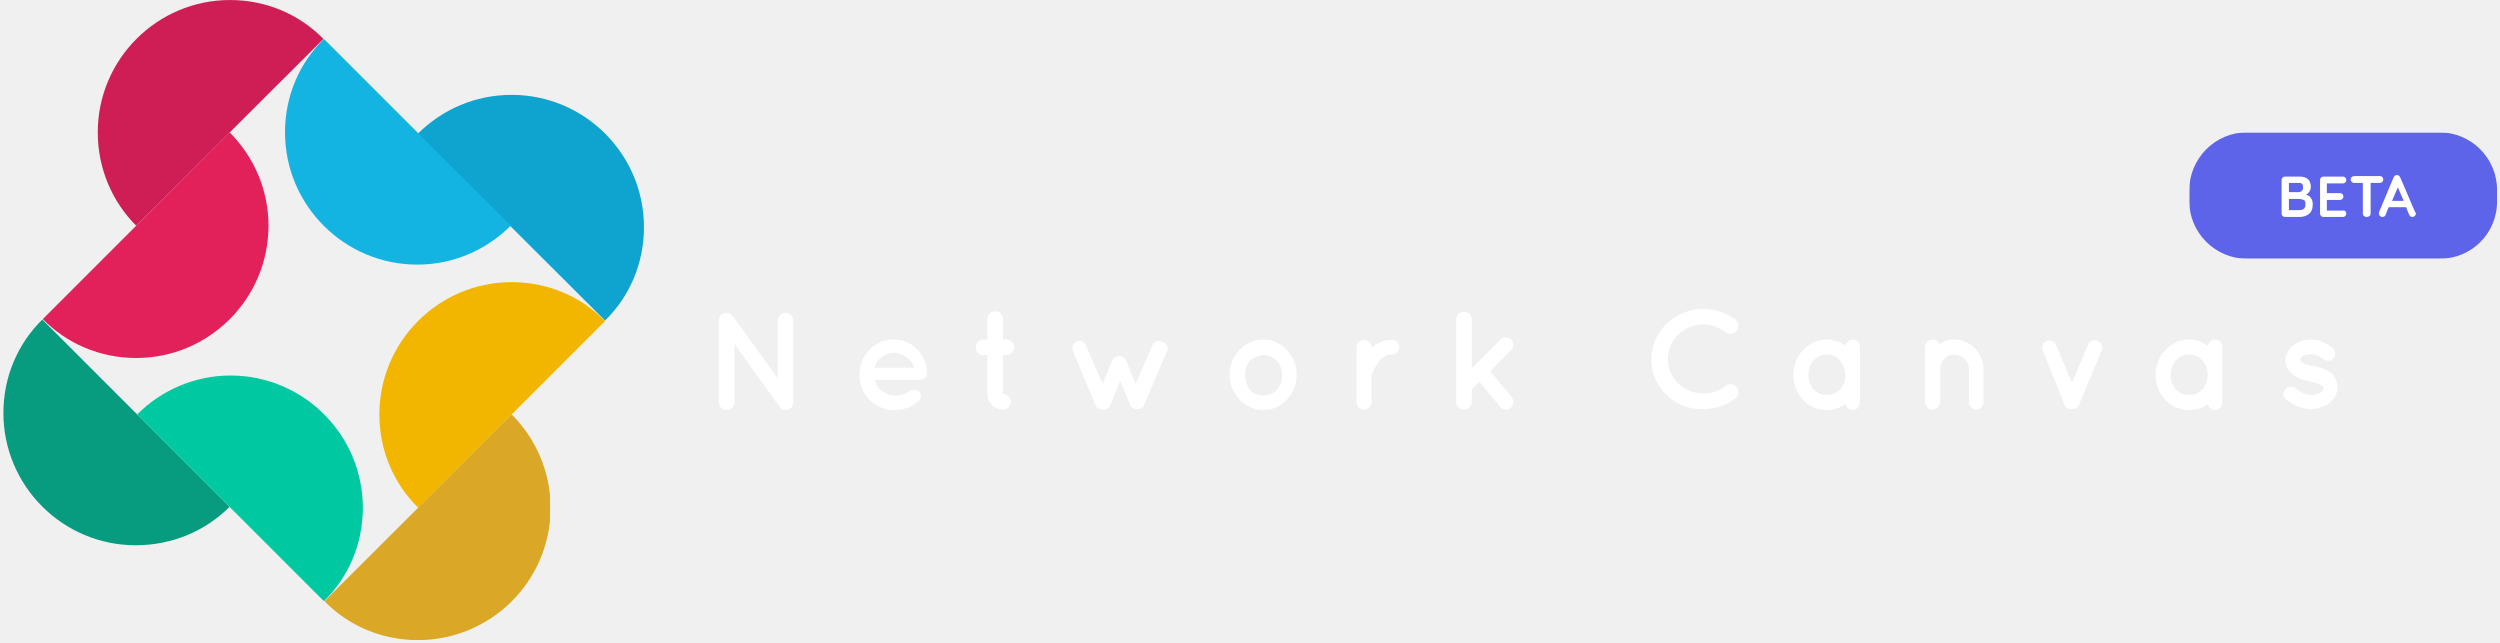
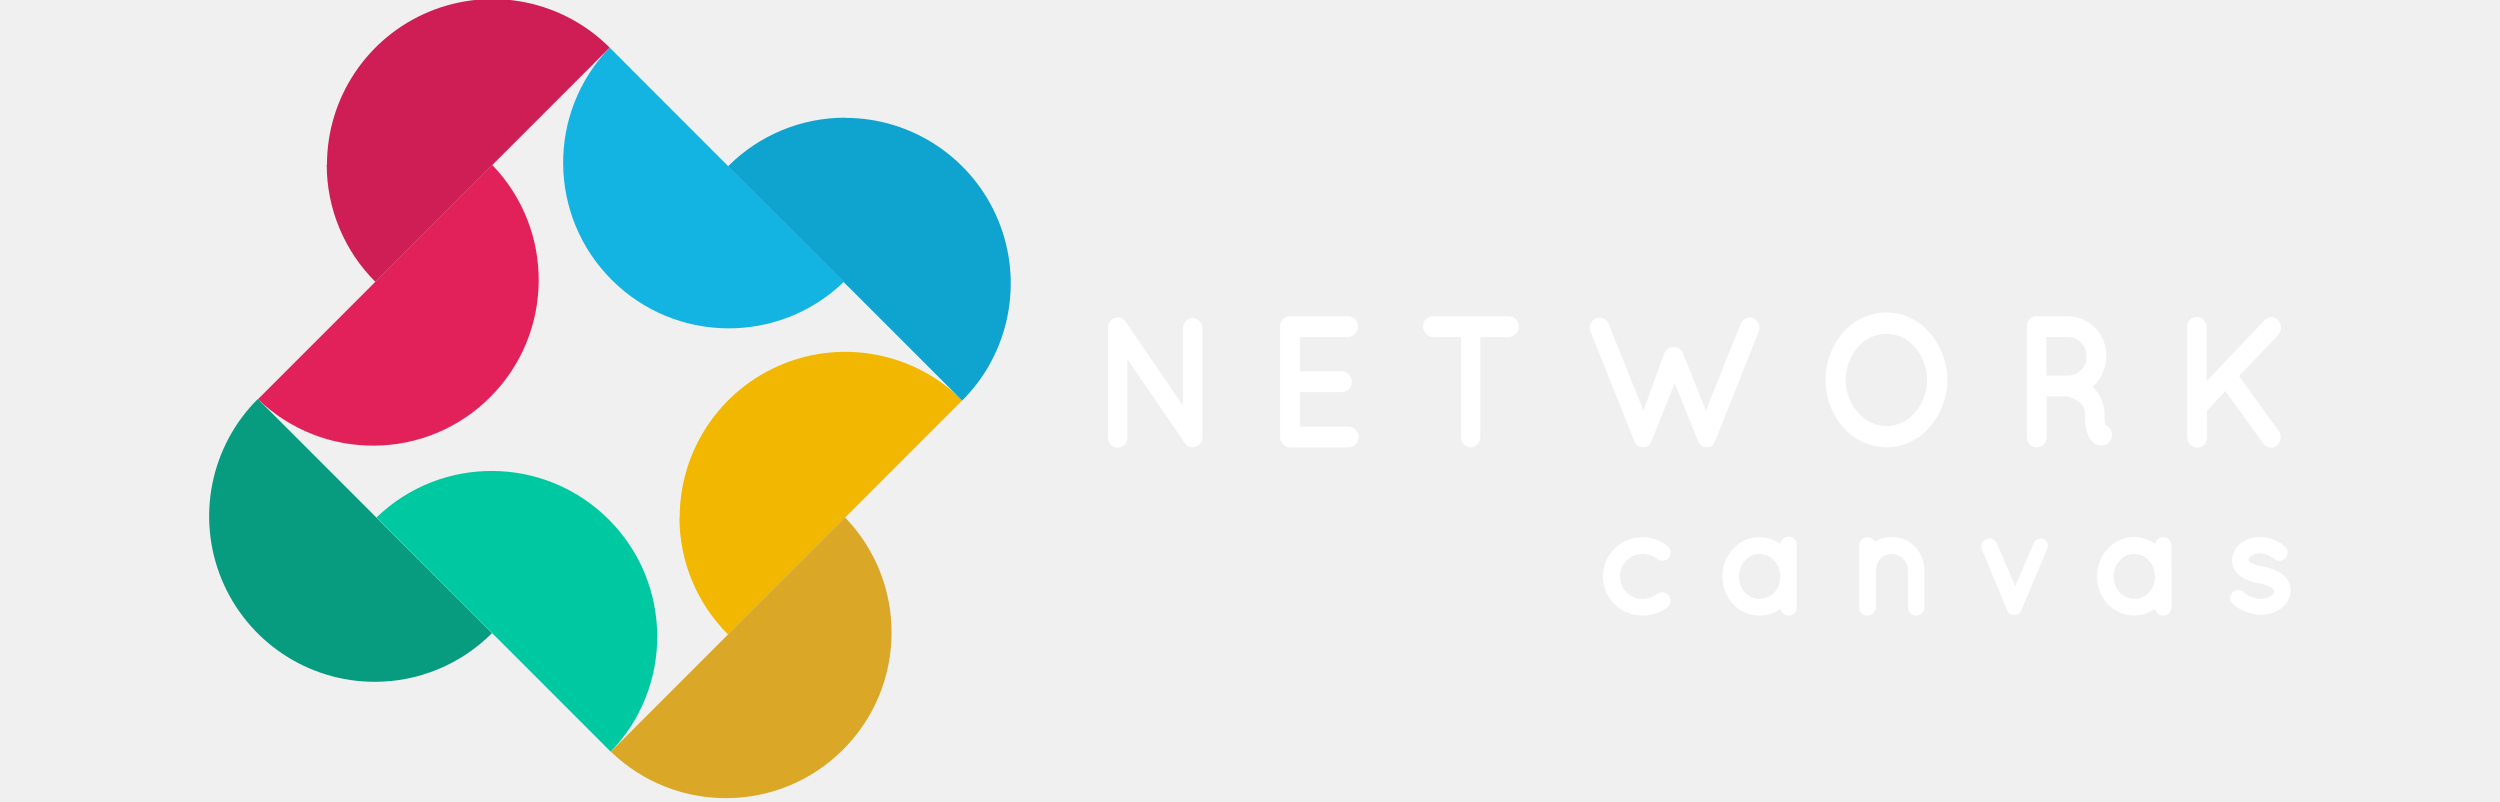
- <svg xmlns="http://www.w3.org/2000/svg" version="1.1" id="Layer_1" x="0px" y="0px" viewBox="0 0 514 132" style="enable-background:new 0 0 514 132;" xml:space="preserve">
-   <style type="text/css">
- 	.st0{fill-rule:evenodd;clip-rule:evenodd;fill:#CE1E55;}
- 	.st1{fill-rule:evenodd;clip-rule:evenodd;fill:#E2215B;}
- 	.st2{fill-rule:evenodd;clip-rule:evenodd;fill:#079B7F;}
- 	.st3{fill-rule:evenodd;clip-rule:evenodd;fill:#00C8A1;}
- 	.st4{fill-rule:evenodd;clip-rule:evenodd;fill:#F2B600;}
- 	.st5{filter:url(#Adobe_OpacityMaskFilter);}
- 	.st6{fill-rule:evenodd;clip-rule:evenodd;fill:#FFFFFF;}
- 	.st7{mask:url(#logo-b_1_);fill-rule:evenodd;clip-rule:evenodd;fill:#DAA727;}
- 	.st8{fill-rule:evenodd;clip-rule:evenodd;fill:#0FA3D0;}
- 	.st9{fill-rule:evenodd;clip-rule:evenodd;fill:#13B3E2;}
- 	.st10{filter:url(#Adobe_OpacityMaskFilter_1_);}
- 	.st11{mask:url(#logo-d_1_);fill-rule:evenodd;clip-rule:evenodd;fill:#5D64E9;}
- 	.st12{enable-background:new    ;}
- 	.st13{fill:#FFFFFF;}
- </style>
-   <g transform="translate(0 -.395)">
-     <path class="st0" d="M20.1,27.6c0-15,12.2-27.2,27.2-27.2c7.5,0,14.3,3,19.2,8L28,46.8C23.1,41.9,20.1,35.1,20.1,27.6" />
-     <path class="st1" d="M47.2,27.6c4.9,4.9,8,11.7,8,19.2c0,15-12.2,27.2-27.2,27.2c-7.5,0-14.3-3-19.2-8L47.2,27.6z" />
-     <path class="st2" d="M27.9,112.5c-15,0-27.2-12.2-27.2-27.2c0-7.5,3-14.3,8-19.2l38.5,38.5C42.3,109.5,35.5,112.5,27.9,112.5" />
-     <path class="st3" d="M28.2,85.6c4.9-4.9,11.7-8,19.2-8c15,0,27.2,12.2,27.2,27.2c0,7.5-3,14.3-8,19.2L28.2,85.6z" />
-     <path class="st4" d="M78,85.6c0-15,12.2-27.2,27.2-27.2c7.5,0,14.3,3,19.2,8L86,104.8C81,99.9,78,93.1,78,85.6" />
-     <g transform="translate(66 85)">
-       <defs>
-         <filter id="Adobe_OpacityMaskFilter" filterUnits="userSpaceOnUse" x="0.7" y="0.6" width="46.4" height="46.4">
-           <feColorMatrix type="matrix" values="1 0 0 0 0  0 1 0 0 0  0 0 1 0 0  0 0 0 1 0" />
-         </filter>
-       </defs>
-       <mask maskUnits="userSpaceOnUse" x="0.7" y="0.6" width="46.4" height="46.4" id="logo-b_1_">
-         <g class="st5">
-           <polygon id="logo-a_1_" class="st6" points="0.7,0.6 47.2,0.6 47.2,47 0.7,47     " />
-         </g>
-       </mask>
-       <path class="st7" d="M39.2,0.6c4.9,4.9,8,11.7,8,19.2C47.2,34.8,35,47,19.9,47c-7.5,0-14.3-3-19.2-8L39.2,0.6z" />
-     </g>
-     <path class="st8" d="M105.2,19.9c15,0,27.2,12.2,27.2,27.2c0,7.5-3,14.3-8,19.2L85.9,27.9C90.9,22.9,97.7,19.9,105.2,19.9" />
-     <path class="st9" d="M105,46.8c-4.9,4.9-11.7,8-19.2,8c-15,0-27.2-12.2-27.2-27.2c0-7.5,3-14.3,8-19.2L105,46.8z" />
-     <path class="st6" d="M151,83.1c0,0.9-0.7,1.6-1.6,1.6c-0.9,0-1.6-0.7-1.6-1.6V66.3v0c0-0.5,0.2-1,0.6-1.3c0.7-0.5,1.7-0.3,2.2,0.3   l9.3,12.9V66.3c0-0.8,0.7-1.6,1.6-1.6c0.9,0,1.6,0.7,1.6,1.6v16.8c0,0.9-0.7,1.6-1.6,1.6c-0.5,0-0.9-0.2-1.2-0.6   c-0.1-0.1-0.1-0.1-0.1-0.2L151,71.1V83.1z M179.8,76h8.2c-0.3-1.2-1.8-2.9-4.3-3.1C181.2,73.1,180,74.9,179.8,76 M176.7,77.4   c0-3.9,3.1-7.2,7-7.2c3.7,0,6.7,2.8,6.9,6.7v0.1c0,0.1,0,0.2,0,0.3c-0.1,0.7-0.7,1.2-1.5,1.2h-9.2c0.1,0.7,0.5,1.4,1,1.9   c0.6,0.7,1.8,1.2,2.8,1.3c1,0.1,2.3-0.2,3-0.7c0.6-0.6,1.8-0.5,2.2-0.1c0.4,0.4,0.7,1.3,0,1.9c-1.4,1.3-3.1,1.9-5.2,1.9   C179.7,84.6,176.7,81.4,176.7,77.4 M208.5,71.8c0,0.9-0.8,1.6-1.6,1.6h-0.7v8c0.9,0,1.6,0.7,1.6,1.6c0,0.9-0.7,1.6-1.6,1.6   c-1.8,0-3.2-1.4-3.2-3.2v-8h-0.8c-0.9,0-1.6-0.7-1.6-1.6c0-0.9,0.7-1.6,1.6-1.6h0.8v-4.2c0-0.9,0.7-1.6,1.6-1.6   c0.9,0,1.6,0.7,1.6,1.6v4.2h0.7C207.7,70.2,208.5,70.9,208.5,71.8 M240,72.5l-4.8,11.2c0,0.1-0.1,0.1-0.1,0.2c0,0,0,0,0,0   c0,0.1-0.1,0.1-0.1,0.2c0,0-0.1,0-0.1,0c-0.1,0.1-0.1,0.1-0.2,0.1c0,0,0,0,0,0.1c-0.1,0.1-0.1,0.1-0.3,0.1c0,0,0,0,0,0   c-0.1,0-0.1,0-0.2,0.1h-0.1c-0.1,0-0.2,0-0.3,0c-0.1,0-0.2,0-0.3,0h-0.1c-0.1,0-0.1-0.1-0.2-0.1l0,0h0c-0.1,0-0.2-0.1-0.3-0.2v0   c-0.1,0-0.1-0.1-0.2-0.1c0,0-0.1,0-0.1,0c-0.1-0.1-0.1-0.1-0.1-0.2c0,0,0,0,0,0c-0.1-0.1-0.1-0.2-0.1-0.2l-2.1-5l-2,5   c0,0.1-0.1,0.1-0.1,0.2v0c-0.1,0.1-0.1,0.1-0.2,0.2c0,0,0,0,0,0c-0.1,0.1-0.1,0.1-0.2,0.2c-0.1,0.1-0.2,0.1-0.3,0.2h-0.1   c0,0,0,0,0,0c-0.1,0-0.1,0-0.2,0.1h-0.1c-0.1,0-0.2,0-0.3,0c-0.1,0-0.2,0-0.3,0h-0.1c-0.1,0-0.1-0.1-0.2-0.1c0,0,0,0-0.1,0   c-0.1,0-0.2-0.1-0.3-0.2c0,0,0,0,0,0c0,0-0.1-0.1-0.2-0.1l-0.1,0c0-0.1-0.1-0.1-0.1-0.2c0,0,0,0,0,0c-0.1-0.1-0.1-0.2-0.1-0.2   l-4.7-11.2c-0.3-0.8,0-1.6,0.8-2c0.7-0.3,1.6,0,1.9,0.9l3.4,7.8l2-4.8c0.3-0.6,0.8-0.9,1.4-0.9c0.6,0,1.2,0.3,1.4,0.9l2,4.8   l3.4-7.8c0.3-0.8,1.2-1.2,1.9-0.9C239.9,70.9,240.3,71.8,240,72.5 M256,77.5c0,1.2,0.4,2.2,1,3.1c0.7,0.7,1.7,1.1,2.8,1.1   c1,0,1.9-0.4,2.7-1.1c0.7-0.8,1.1-1.8,1.1-3.1c0-1.2-0.4-2.2-1.1-3c-0.7-0.6-1.6-1.1-2.7-1.1c-1.1,0-2,0.5-2.8,1.1   C256.3,75.3,256,76.3,256,77.5 M254.8,82.5c-1.2-1.3-2-3.1-2-5.1c0-2,0.8-3.7,2-5c1.3-1.4,3-2.2,5-2.2c1.9,0,3.6,0.8,4.8,2.2   c1.3,1.4,2,3.1,2,5c0,2-0.7,3.8-2,5.1c-1.2,1.4-2.9,2.2-4.8,2.2C257.8,84.7,256.1,83.9,254.8,82.5 M287.7,71.8   c0,0.8-0.7,1.5-1.5,1.5c-0.7,0-1.2,0.2-1.7,0.5c-0.5,0.3-1,0.8-1.3,1.4c-0.7,0.9-1,2-1.2,2.4v5.5c0,0.8-0.7,1.5-1.6,1.5   c-0.8,0-1.5-0.7-1.5-1.5V71.8c0-0.8,0.7-1.5,1.5-1.5c0.9,0,1.6,0.7,1.6,1.5V72c0.2-0.2,0.4-0.4,0.6-0.6c1-0.6,2.2-1.2,3.6-1.1   C287.1,70.3,287.7,70.9,287.7,71.8 M299.4,83.1v-17c0-0.9,0.7-1.6,1.6-1.6c0.9,0,1.6,0.7,1.6,1.6v10l5.9-5.9c0.6-0.6,1.6-0.6,2.2,0   c0.6,0.6,0.6,1.6,0,2.2l-4.3,4.3l4.4,5.3c0.5,0.7,0.5,1.7-0.2,2.2c-0.3,0.3-0.7,0.4-1,0.4c-0.5,0-0.9-0.2-1.2-0.6l-4.2-5.1   l-1.6,1.6v2.5c0,0.9-0.7,1.6-1.6,1.6C300.1,84.7,299.4,83.9,299.4,83.1 M339.5,74.3c0-5.7,4.8-10.3,10.6-10.4   c2.5,0,4.8,0.8,6.7,2.2c0.7,0.6,0.8,1.6,0.3,2.3c-0.6,0.7-1.6,0.8-2.3,0.3c-1.3-1-2.9-1.6-4.6-1.6c-2,0-3.8,0.8-5.2,2.1   c-1.3,1.3-2.1,3.1-2.1,5c0,2,0.8,3.7,2.1,5c1.4,1.3,3.2,2.1,5.2,2.1c1.8,0,3.3-0.5,4.6-1.6c0.7-0.5,1.7-0.4,2.3,0.3   c0.5,0.7,0.4,1.8-0.3,2.3c-1.8,1.4-4.1,2.2-6.7,2.2C344.3,84.7,339.5,80,339.5,74.3 M379.4,77.5c0-1.2-0.4-2.2-1.1-3   c-0.7-0.8-1.7-1.2-2.7-1.2c-1,0-2,0.4-2.7,1.2c-0.7,0.7-1.1,1.8-1.1,3c0,1.2,0.4,2.2,1.1,3c0.7,0.7,1.6,1.1,2.7,1.1   c1,0,2-0.4,2.7-1.1C379,79.7,379.4,78.7,379.4,77.5L379.4,77.5z M382.4,77.5v5.7c0,0.8-0.7,1.5-1.5,1.5c-0.7,0-1.3-0.5-1.5-1.2   c-1.1,0.8-2.4,1.2-3.8,1.2c-2,0-3.7-0.8-4.9-2.1c-1.2-1.3-2-3.1-2-5.1c0-2,0.7-3.8,2-5.1c1.2-1.3,2.9-2.2,4.9-2.2   c1.4,0,2.7,0.5,3.8,1.3c0.2-0.7,0.8-1.3,1.5-1.3c0.8,0,1.5,0.7,1.5,1.6V77.5z M407.8,76.2v6.9c0,0.8-0.7,1.5-1.5,1.5   c-0.8,0-1.5-0.7-1.5-1.5v-6.9c0-1.6-1.4-2.9-3-2.9c-1.6,0-2.9,1.3-2.9,2.9v6.9c0,0.1,0,0.2-0.1,0.3c-0.1,0.7-0.8,1.2-1.5,1.2   c-0.9,0-1.5-0.7-1.5-1.5v-6.9v-4.5c0-0.8,0.7-1.5,1.5-1.5c0.6,0,1.2,0.3,1.4,0.9c0.9-0.5,1.9-0.9,3.1-0.9   C405.1,70.2,407.8,73,407.8,76.2 M432.1,72.5l-4.7,11.2c0,0.1-0.1,0.2-0.1,0.2c0,0,0,0,0,0c-0.1,0.1-0.1,0.1-0.2,0.2c0,0,0,0,0,0   c-0.1,0.1-0.1,0.1-0.2,0.2c0,0,0,0,0,0c-0.1,0.1-0.1,0.1-0.2,0.1h-0.1v0c-0.1,0-0.2,0-0.2,0.1h-0.1c-0.1,0-0.2,0-0.3,0   c-0.1,0-0.1,0-0.3,0h-0.1c-0.1,0-0.1-0.1-0.2-0.1v0h-0.1c-0.1,0-0.1-0.1-0.3-0.1c0,0,0,0,0,0c-0.1-0.1-0.1-0.1-0.2-0.2   c0,0,0,0-0.1,0c0-0.1-0.1-0.1-0.1-0.2c0,0,0,0,0,0c-0.1,0-0.1-0.1-0.1-0.2L420,72.5c-0.3-0.8,0-1.6,0.8-2c0.7-0.3,1.6,0.1,1.9,0.8   l3.3,7.8l3.3-7.8c0.3-0.8,1.2-1.2,1.9-0.8C432.1,70.9,432.5,71.8,432.1,72.5 M453.9,77.5c0-1.2-0.4-2.2-1.1-3   c-0.7-0.8-1.7-1.2-2.7-1.2c-1,0-2,0.4-2.7,1.2c-0.7,0.7-1.1,1.8-1.1,3c0,1.2,0.4,2.2,1.1,3c0.7,0.7,1.6,1.1,2.7,1.1   c1,0,2-0.4,2.7-1.1C453.5,79.7,453.9,78.7,453.9,77.5L453.9,77.5z M456.9,77.5v5.7c0,0.8-0.7,1.5-1.5,1.5c-0.7,0-1.3-0.5-1.5-1.2   c-1.1,0.8-2.4,1.2-3.8,1.2c-2,0-3.7-0.8-4.9-2.1c-1.2-1.3-2-3.1-2-5.1c0-2,0.7-3.8,2-5.1c1.2-1.3,2.9-2.2,4.9-2.2   c1.4,0,2.7,0.5,3.8,1.3c0.2-0.7,0.7-1.3,1.5-1.3c0.8,0,1.5,0.7,1.5,1.6V77.5z M469.8,80.5c0.5-0.7,1.5-0.8,2.2-0.2   c0.7,0.6,2,1.3,3.2,1.3c0.8,0,1.5-0.3,2-0.5c0.4-0.3,0.5-0.6,0.5-0.9c0-0.1,0-0.2-0.1-0.3c0-0.1-0.1-0.2-0.4-0.3   c-0.4-0.3-1.3-0.6-2.3-0.8h0c-0.9-0.2-1.8-0.4-2.5-0.8c-0.8-0.4-1.5-0.9-2-1.7c-0.3-0.5-0.5-1.2-0.5-1.8c0-1.3,0.7-2.4,1.7-3.2   c1-0.7,2.2-1.1,3.5-1.1c2,0,3.4,1,4.3,1.6c0.7,0.5,0.9,1.4,0.5,2.1c-0.5,0.7-1.4,0.9-2.1,0.4c-0.9-0.6-1.7-1.1-2.7-1.1   c-0.7,0-1.4,0.2-1.7,0.5c-0.4,0.3-0.5,0.5-0.5,0.7c0,0.1,0,0.1,0.1,0.2c0,0.1,0.1,0.2,0.3,0.3c0.4,0.3,1.1,0.5,2.1,0.7l0,0h0   c1,0.2,1.8,0.4,2.7,0.8c0.8,0.3,1.6,0.9,2,1.7c0.3,0.6,0.5,1.2,0.5,1.9c0,1.4-0.8,2.6-1.8,3.3c-1,0.7-2.3,1.2-3.7,1.2   c-2.2,0-4-1.1-5.1-2C469.4,82.1,469.3,81.2,469.8,80.5" />
-     <g transform="translate(450 27)">
-       <defs>
-         <filter id="Adobe_OpacityMaskFilter_1_" filterUnits="userSpaceOnUse" x="0.1" y="0.6" width="63.4" height="26">
-           <feColorMatrix type="matrix" values="1 0 0 0 0  0 1 0 0 0  0 0 1 0 0  0 0 0 1 0" />
-         </filter>
-       </defs>
-       <mask maskUnits="userSpaceOnUse" x="0.1" y="0.6" width="63.4" height="26" id="logo-d_1_">
-         <g class="st10">
-           <polygon id="logo-c_1_" class="st6" points="0.1,0.6 63.5,0.6 63.5,26.6 0.1,26.6     " />
-         </g>
-       </mask>
-       <path class="st11" d="M51.6,26.6H12c-6.6,0-11.9-5.4-11.9-11.9v-2.1C0.1,6,5.4,0.6,12,0.6h39.5c6.6,0,11.9,5.3,11.9,11.9v2.1    C63.5,21.3,58.2,26.6,51.6,26.6" />
-     </g>
-     <g class="st12">
-       <path class="st13" d="M475.1,41.1c0.3,0.3,0.4,0.8,0.4,1.3c0,1-0.3,1.6-0.8,2c-0.5,0.4-1.2,0.6-1.9,0.6h-3c-0.2,0-0.4-0.1-0.5-0.2    c-0.1-0.1-0.2-0.3-0.2-0.5v-6.9c0-0.2,0.1-0.4,0.2-0.5c0.1-0.1,0.3-0.2,0.5-0.2h3c1.5,0,2.3,0.7,2.3,2.1c0,0.4-0.1,0.7-0.3,1    c-0.2,0.3-0.4,0.5-0.7,0.7C474.5,40.5,474.9,40.7,475.1,41.1z M473.3,38.2c-0.2-0.2-0.4-0.2-0.7-0.2h-2v1.9h2    c0.2,0,0.5-0.1,0.6-0.2c0.2-0.2,0.3-0.4,0.3-0.6C473.5,38.6,473.5,38.4,473.3,38.2z M473.7,43.3c0.2-0.2,0.3-0.5,0.3-0.9    c0-0.5-0.1-0.8-0.4-0.9c-0.2-0.1-0.6-0.2-0.9-0.2h-2.1v2.3h2.2C473.2,43.6,473.4,43.5,473.7,43.3z" />
-       <path class="st13" d="M482.2,43.8c0.1,0.1,0.2,0.3,0.2,0.5c0,0.2-0.1,0.4-0.2,0.5c-0.1,0.1-0.3,0.2-0.5,0.2h-4    c-0.2,0-0.4-0.1-0.5-0.2c-0.1-0.1-0.2-0.3-0.2-0.5v-6.9c0-0.2,0.1-0.4,0.2-0.5c0.1-0.1,0.3-0.2,0.5-0.2h4c0.2,0,0.4,0.1,0.5,0.2    c0.1,0.1,0.2,0.3,0.2,0.5c0,0.2-0.1,0.4-0.2,0.5c-0.1,0.1-0.3,0.2-0.5,0.2h-3.3v2h2.7c0.2,0,0.4,0.1,0.5,0.2    c0.1,0.1,0.2,0.3,0.2,0.5c0,0.2-0.1,0.4-0.2,0.5c-0.1,0.1-0.3,0.2-0.5,0.2h-2.7v2.2h3.3C481.9,43.6,482,43.7,482.2,43.8z" />
-     </g>
-     <g class="st12">
-       <path class="st13" d="M489.8,36.8c0.1,0.1,0.2,0.3,0.2,0.5s-0.1,0.4-0.2,0.5s-0.3,0.2-0.5,0.2h-1.9v6.3c0,0.2-0.1,0.4-0.2,0.5    c-0.2,0.1-0.3,0.2-0.6,0.2s-0.4-0.1-0.6-0.2c-0.1-0.1-0.2-0.3-0.2-0.5V38H484c-0.2,0-0.4-0.1-0.5-0.2c-0.1-0.1-0.2-0.3-0.2-0.5    c0-0.2,0.1-0.4,0.2-0.5s0.3-0.2,0.5-0.2h5.3C489.5,36.6,489.7,36.6,489.8,36.8z" />
-     </g>
-     <g class="st12">
-       <path class="st13" d="M496.7,44.3c0,0.2-0.1,0.4-0.2,0.5s-0.3,0.2-0.5,0.2c-0.1,0-0.3,0-0.4-0.1c-0.1-0.1-0.2-0.2-0.3-0.4    l-0.6-1.5h-3.6l-0.6,1.5c-0.1,0.2-0.1,0.3-0.3,0.4s-0.2,0.1-0.4,0.1c-0.2,0-0.4-0.1-0.5-0.2c-0.1-0.1-0.2-0.3-0.2-0.5    c0-0.1,0-0.1,0-0.2l3-7.2c0.1-0.2,0.2-0.3,0.3-0.4s0.3-0.1,0.4-0.1c0.1,0,0.3,0,0.4,0.1s0.2,0.2,0.3,0.4l3,7    C496.7,44.1,496.7,44.2,496.7,44.3z M491.8,41.7h2.4l-1.2-2.8L491.8,41.7z" />
-     </g>
-   </g>
+ <svg xmlns="http://www.w3.org/2000/svg" id="Layer_1" data-name="Layer 1" viewBox="0 0 410.67 131.61">
+   <defs>
+     <style>.cls-1{fill:#ce1e55;}.cls-2{fill:#e2215b;}.cls-3{fill:#079b7f;}.cls-4{fill:#00c9a2;}.cls-5{fill:#f2b700;}.cls-6{fill:#daa727;}.cls-7{fill:#0fa3cf;}.cls-8{fill:#13b3e2;}.cls-9{fill:#fff;}.cls-10{fill:none;}</style>
+   </defs>
+   <path class="cls-1" d="M53.71,27.06A27.2,27.2,0,0,1,100.15,7.82L61.67,46.3a27.15,27.15,0,0,1-8-19.24" />
+   <path class="cls-2" d="M80.85,27.09A27.21,27.21,0,0,1,42.38,65.57Z" />
+   <path class="cls-3" d="M61.58,112A27.2,27.2,0,0,1,42.35,65.54L80.82,104a27.14,27.14,0,0,1-19.24,8" />
+   <path class="cls-4" d="M61.85,85a27.21,27.21,0,0,1,38.47,38.48Z" />
+   <path class="cls-5" d="M111.65,85a27.2,27.2,0,0,1,46.43-19.24l-38.47,38.48a27.15,27.15,0,0,1-8-19.24" />
+   <path class="cls-6" d="M138.82,85a27.21,27.21,0,0,1-38.48,38.47Z" />
+   <path class="cls-7" d="M138.82,19.36A27.2,27.2,0,0,1,158.06,65.8L119.58,27.33a27.12,27.12,0,0,1,19.24-8" />
+   <path class="cls-8" d="M138.62,46.3A27.21,27.21,0,0,1,100.15,7.82Z" />
+   <path class="cls-9" d="M185.2,71.8a1.6,1.6,0,1,1-3.19,0V53.88a1.69,1.69,0,0,1,.64-1.42,1.57,1.57,0,0,1,2.23.37l9.44,13.77V53.91a1.64,1.64,0,0,1,1.58-1.66,1.66,1.66,0,0,1,1.61,1.66V71.8a1.67,1.67,0,0,1-1.61,1.69,1.58,1.58,0,0,1-1.2-.61,1.15,1.15,0,0,1-.14-.19L185.2,59Z" />
+   <path class="cls-9" d="M210.29,71.8V53.63a1.63,1.63,0,0,1,1.61-1.69h9.57a1.67,1.67,0,0,1,1.61,1.69,1.7,1.7,0,0,1-1.61,1.73h-7.93V61h6.81a1.71,1.71,0,0,1,0,3.42h-6.81v5.66h7.93a1.71,1.71,0,0,1,0,3.42H212c-.06,0-.06,0-.06,0l0,0A1.65,1.65,0,0,1,210.29,71.8Z" />
+   <path class="cls-9" d="M247.82,55.36h-4.65V71.8a1.63,1.63,0,0,1-1.61,1.69A1.65,1.65,0,0,1,240,71.8V55.36h-4.62a1.68,1.68,0,0,1-1.61-1.73,1.63,1.63,0,0,1,1.61-1.69h12.49a1.65,1.65,0,0,1,1.61,1.69A1.7,1.7,0,0,1,247.82,55.36Z" />
+   <path class="cls-9" d="M288.89,54.49l-7.17,18a.79.79,0,0,1-.15.27l0,0a.62.62,0,0,1-.14.19c0,.06,0,.06,0,.09a.91.91,0,0,0-.21.15h0a.63.63,0,0,1-.26.19h0a0,0,0,0,0,0,0,.87.87,0,0,0-.23.06h-.06a.86.86,0,0,1-.29,0,.83.83,0,0,1-.27,0h-.08a.76.76,0,0,0-.21-.06s0,0-.06,0a.57.57,0,0,1-.26-.19h0l-.2-.15a.23.23,0,0,1-.06-.09c0-.06-.09-.12-.12-.19s-.06,0-.06,0a.74.74,0,0,1-.12-.27l-3.83-9.55-3.83,9.55a2.38,2.38,0,0,1-.12.27,0,0,0,0,0,0,0l-.17.19c0,.06,0,.06,0,.09a.8.8,0,0,0-.18.15h-.06a1.63,1.63,0,0,1-.23.19h0a0,0,0,0,0,0,0,.45.45,0,0,0-.23.06h-.09a.77.77,0,0,1-.26,0,.92.92,0,0,1-.29,0h-.09a.76.76,0,0,0-.21-.06s0,0-.05,0a.74.74,0,0,1-.27-.19h0c-.09-.06-.11-.12-.2-.15a.23.23,0,0,1-.06-.09c-.06-.06-.09-.12-.15-.19v0a1.36,1.36,0,0,1-.14-.27l-7.2-18a1.69,1.69,0,0,1,.88-2.18,1.55,1.55,0,0,1,2.08.89l5.73,14.26L273.41,58a1.63,1.63,0,0,1,1.52-1,1.67,1.67,0,0,1,1.52,1l3.78,9.46,5.7-14.26a1.6,1.6,0,0,1,2.14-.89A1.69,1.69,0,0,1,288.89,54.49Z" />
+   <path class="cls-9" d="M316.93,54.62a11.73,11.73,0,0,1,0,15.58,9.37,9.37,0,0,1-7,3.29,9.63,9.63,0,0,1-7.16-3.29,11.91,11.91,0,0,1,0-15.58,9.53,9.53,0,0,1,7.16-3.3A9.27,9.27,0,0,1,316.93,54.62Zm-.38,7.79a8.19,8.19,0,0,0-2-5.39,6.14,6.14,0,0,0-4.62-2.19A6.23,6.23,0,0,0,305.2,57a8.09,8.09,0,0,0-2,5.39,8,8,0,0,0,2,5.36A6.28,6.28,0,0,0,309.94,70a6.19,6.19,0,0,0,4.62-2.21A8.09,8.09,0,0,0,316.55,62.41Z" />
+   <path class="cls-9" d="M346.85,70.94a1.71,1.71,0,0,1-1,2.15,2.52,2.52,0,0,1-.64.09h0a2.09,2.09,0,0,1-1.14-.33,3.09,3.09,0,0,1-.94-1.08,8.66,8.66,0,0,1-.61-3.7,2.54,2.54,0,0,0-1.23-2.21,5.51,5.51,0,0,0-1.64-.74h-3.45V71.8a1.67,1.67,0,0,1-1.64,1.69,1.65,1.65,0,0,1-1.61-1.69V53.63a1.63,1.63,0,0,1,1.61-1.69h5.24A6.42,6.42,0,0,1,346,58.56a6.65,6.65,0,0,1-2.29,5,4.73,4.73,0,0,1,1,1.14,6.07,6.07,0,0,1,1,3.32,8,8,0,0,0,.12,1.82A1.58,1.58,0,0,1,346.85,70.94Zm-4.09-12.38a3.1,3.1,0,0,0-3-3.2h-3.6V61.7h3.6A3.09,3.09,0,0,0,342.76,58.56Z" />
+   <path class="cls-9" d="M359.26,71.8v-18a1.61,1.61,0,1,1,3.21,0v8.83l9.48-10a1.53,1.53,0,0,1,2.28,0,1.78,1.78,0,0,1,0,2.4l-6.43,6.74,6.49,9a1.71,1.71,0,0,1-.23,2.37,1.46,1.46,0,0,1-1,.4,1.54,1.54,0,0,1-1.2-.61l-6.32-8.72-3,3.27V71.8a1.61,1.61,0,1,1-3.21,0Z" />
+   <path class="cls-9" d="M263.28,94.71a6.55,6.55,0,0,1,6.52-6.47,6.74,6.74,0,0,1,4.08,1.42,1.43,1.43,0,0,1,.29,1.91,1.37,1.37,0,0,1-1.93.25A4.09,4.09,0,0,0,269.8,91a3.7,3.7,0,1,0,0,7.4,4.14,4.14,0,0,0,2.44-.83,1.41,1.41,0,0,1,1.93.29,1.43,1.43,0,0,1-.29,1.91,7,7,0,0,1-4.08,1.36A6.52,6.52,0,0,1,263.28,94.71Z" />
+   <path class="cls-9" d="M295.16,94.71v5.06a1.37,1.37,0,0,1-1.36,1.36,1.39,1.39,0,0,1-1.33-1.11,5.8,5.8,0,0,1-3.42,1.11,5.94,5.94,0,0,1-4.36-1.88,6.64,6.64,0,0,1-1.75-4.54,6.55,6.55,0,0,1,1.75-4.54,5.83,5.83,0,0,1,7.78-.8,1.35,1.35,0,0,1,2.69.26Zm-2.72,0a3.77,3.77,0,0,0-1-2.65A3.17,3.17,0,0,0,289.05,91a3.07,3.07,0,0,0-2.38,1.06,3.75,3.75,0,0,0-1,2.65,3.87,3.87,0,0,0,1,2.66,3.23,3.23,0,0,0,2.38,1,3.33,3.33,0,0,0,2.39-1A3.88,3.88,0,0,0,292.44,94.71Z" />
+   <path class="cls-9" d="M316.11,93.6v6.17a1.35,1.35,0,0,1-1.34,1.36,1.39,1.39,0,0,1-1.36-1.36V93.6a2.64,2.64,0,0,0-2.67-2.6,2.57,2.57,0,0,0-2.56,2.6v6.17a.43.43,0,0,1-.06.25,1.4,1.4,0,0,1-1.36,1.11,1.35,1.35,0,0,1-1.36-1.36V89.61a1.36,1.36,0,0,1,1.36-1.37A1.39,1.39,0,0,1,308,89a5.11,5.11,0,0,1,2.72-.8A5.39,5.39,0,0,1,316.11,93.6Z" />
+   <path class="cls-9" d="M336.23,90.3l-4.21,10a.72.72,0,0,1-.1.18s0,0,0,0-.1.13-.15.18a0,0,0,0,1,0,0c0,.08-.1.1-.15.16s0,0,0,0a.49.49,0,0,1-.18.13h-.05v0a.39.39,0,0,0-.2,0h-.05a1.28,1.28,0,0,1-.26,0,1.11,1.11,0,0,1-.23,0h-.05a.54.54,0,0,0-.21,0v0h-.05c-.08,0-.13-.08-.23-.13s0,0,0,0-.1-.08-.15-.16,0,0,0,0l-.13-.18s0,0,0,0-.07-.11-.1-.18l-4.16-10a1.33,1.33,0,1,1,2.47-1l3,7,3-7a1.29,1.29,0,0,1,1.72-.75A1.31,1.31,0,0,1,336.23,90.3Z" />
+   <path class="cls-9" d="M356.71,94.71v5.06a1.37,1.37,0,0,1-1.36,1.36A1.4,1.4,0,0,1,354,100a5.8,5.8,0,0,1-3.42,1.11,6,6,0,0,1-4.36-1.88,6.63,6.63,0,0,1-1.74-4.54,6.54,6.54,0,0,1,1.74-4.54,5.83,5.83,0,0,1,7.78-.8,1.39,1.39,0,0,1,1.33-1.13,1.37,1.37,0,0,1,1.36,1.39Zm-2.72,0a3.77,3.77,0,0,0-1-2.65A3.15,3.15,0,0,0,350.6,91a3.07,3.07,0,0,0-2.38,1.06,3.75,3.75,0,0,0-1,2.65,3.87,3.87,0,0,0,1,2.66,3.23,3.23,0,0,0,2.38,1,3.32,3.32,0,0,0,2.39-1A3.88,3.88,0,0,0,354,94.71Z" />
+   <path class="cls-9" d="M366.6,97.45a1.32,1.32,0,0,1,1.92-.21,4.65,4.65,0,0,0,2.82,1.13,3.39,3.39,0,0,0,1.75-.49,1,1,0,0,0,.46-.77.35.35,0,0,0-.08-.26c0-.08-.12-.18-.33-.31a5.9,5.9,0,0,0-2.05-.72h0a9.66,9.66,0,0,1-2.23-.67,4.32,4.32,0,0,1-1.77-1.5,3.14,3.14,0,0,1-.44-1.62,3.63,3.63,0,0,1,1.52-2.84,5.45,5.45,0,0,1,3.15-1,6.56,6.56,0,0,1,3.85,1.42,1.42,1.42,0,0,1,.41,1.91,1.36,1.36,0,0,1-1.9.36,4.4,4.4,0,0,0-2.36-1,2.61,2.61,0,0,0-1.54.47.79.79,0,0,0-.41.59.3.3,0,0,0,.05.21.76.76,0,0,0,.29.25,5,5,0,0,0,1.87.62l0,0h0a9.12,9.12,0,0,1,2.39.75,4,4,0,0,1,1.82,1.52,3.32,3.32,0,0,1,.49,1.7,3.74,3.74,0,0,1-1.62,3,5.78,5.78,0,0,1-3.34,1,7.34,7.34,0,0,1-4.56-1.78A1.36,1.36,0,0,1,366.6,97.45Z" />
+   <rect id="Frame" class="cls-10" width="410.67" height="131.61" />
</svg>
